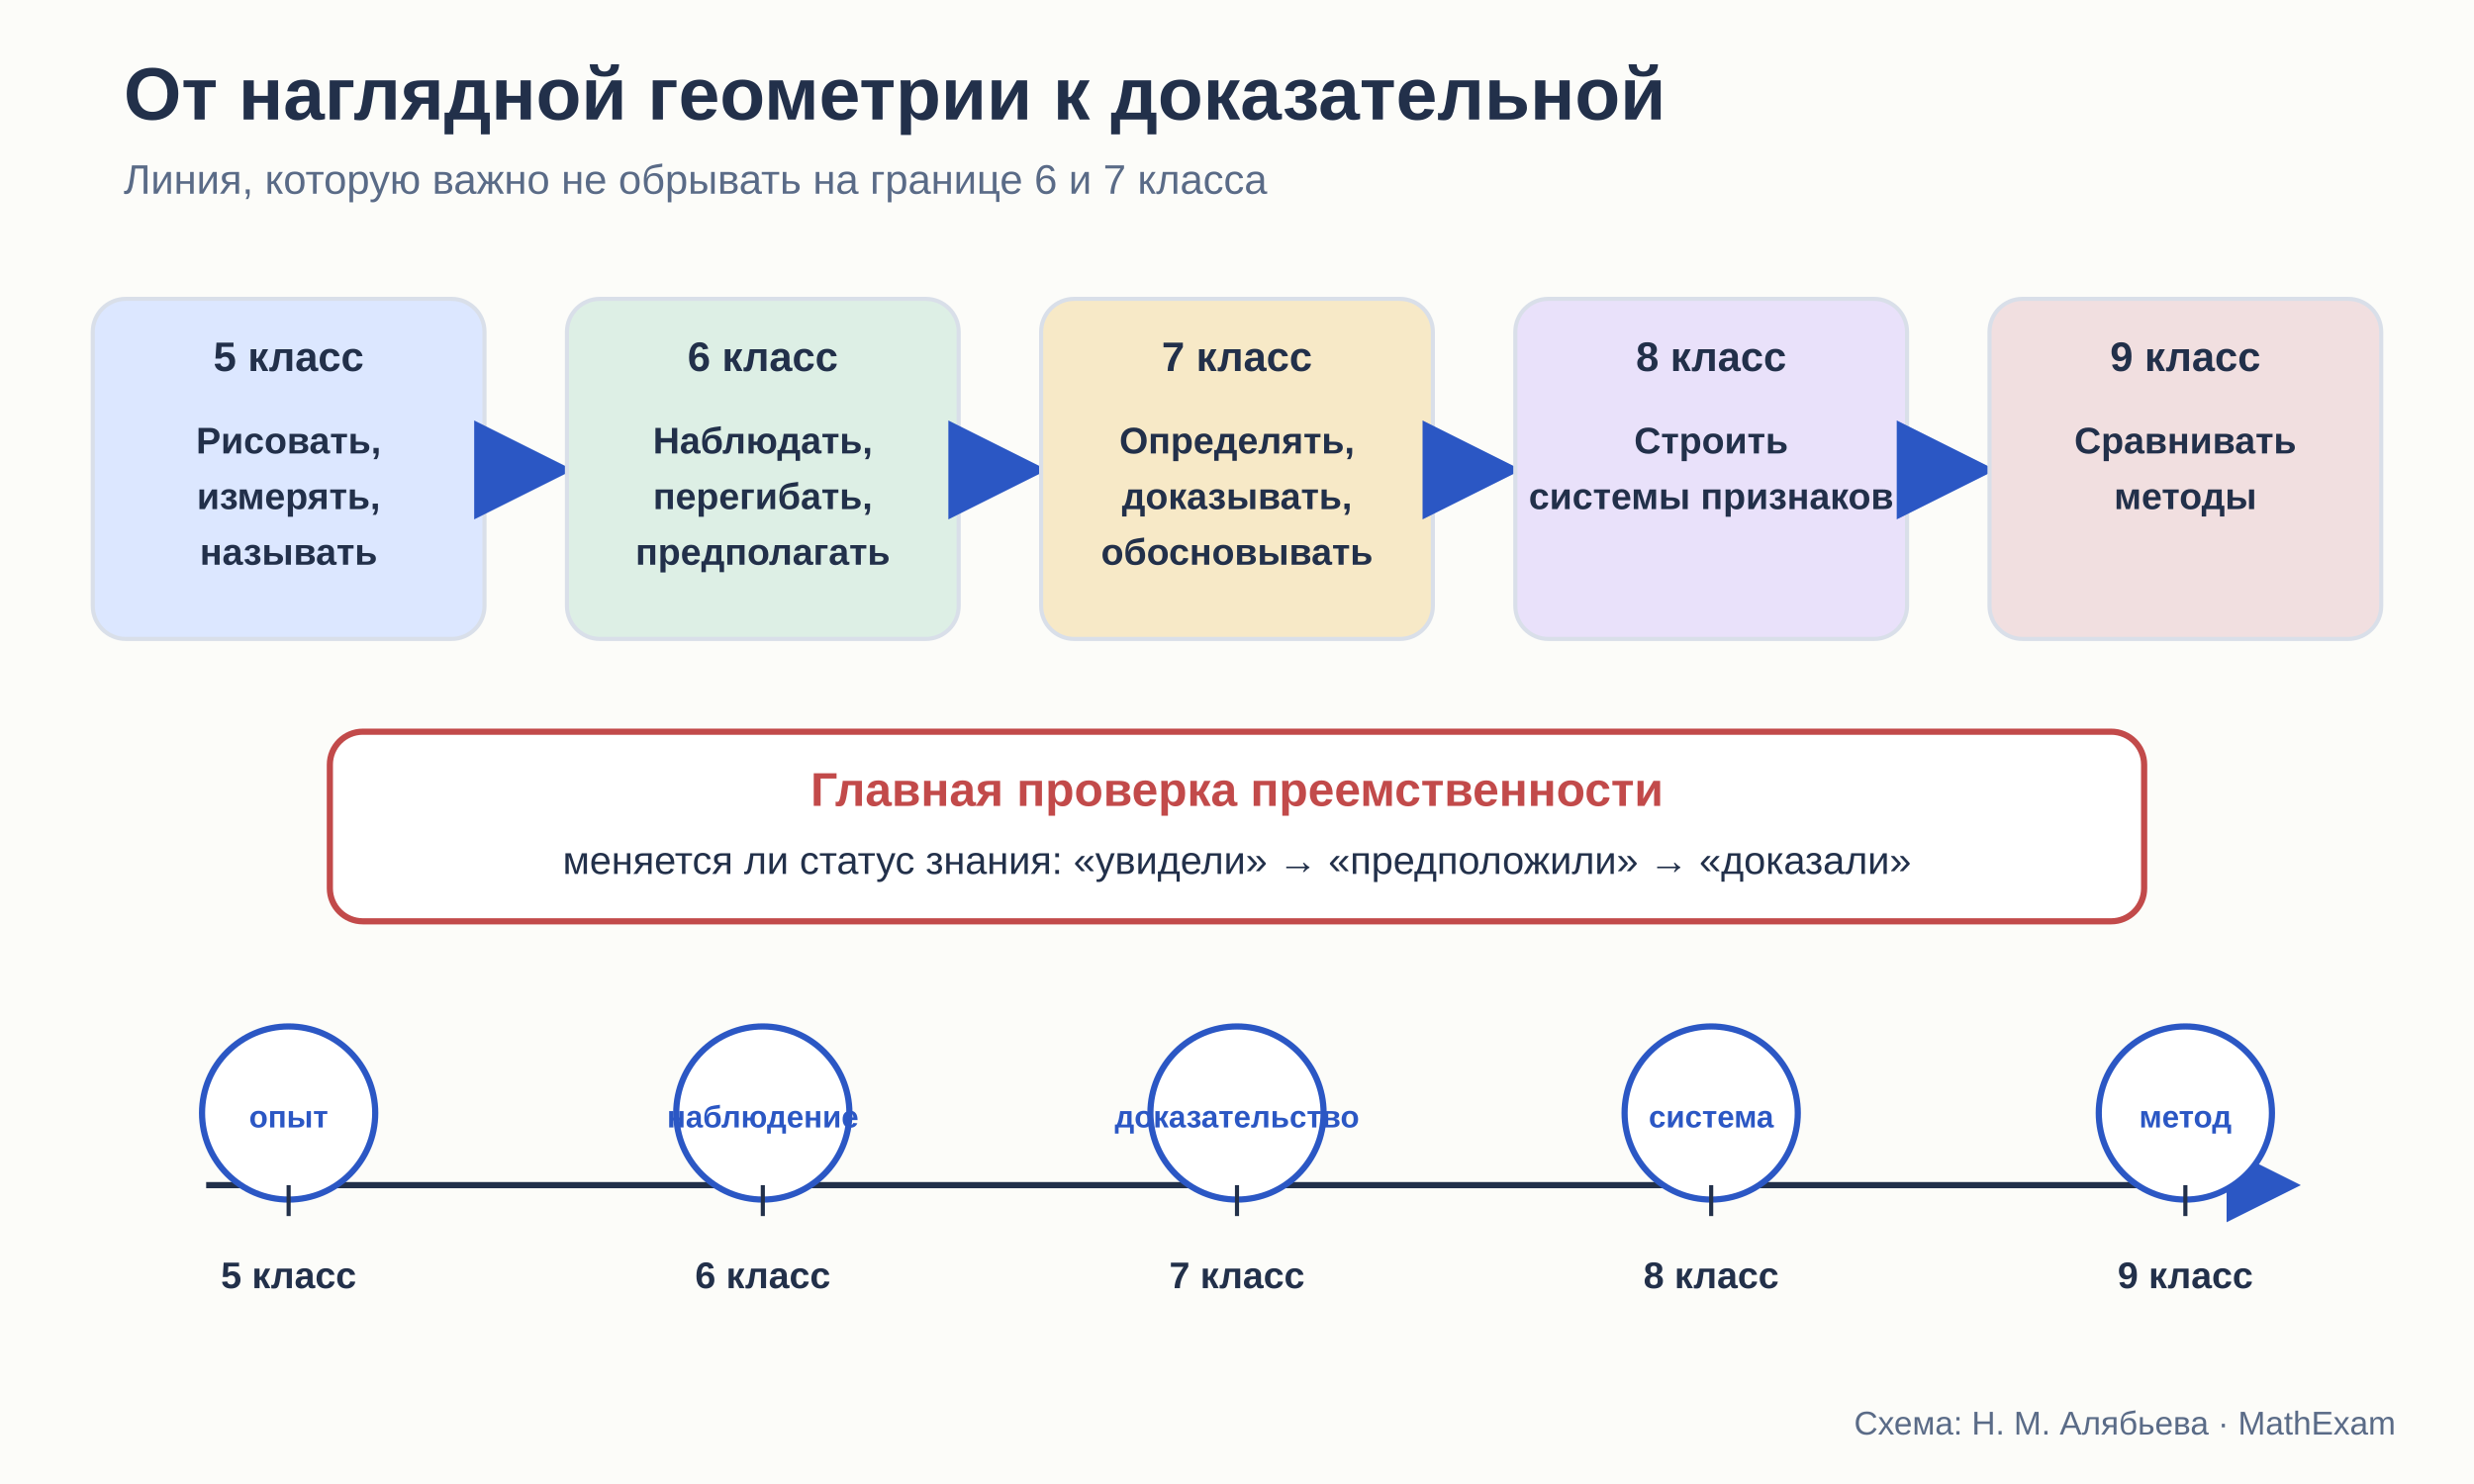
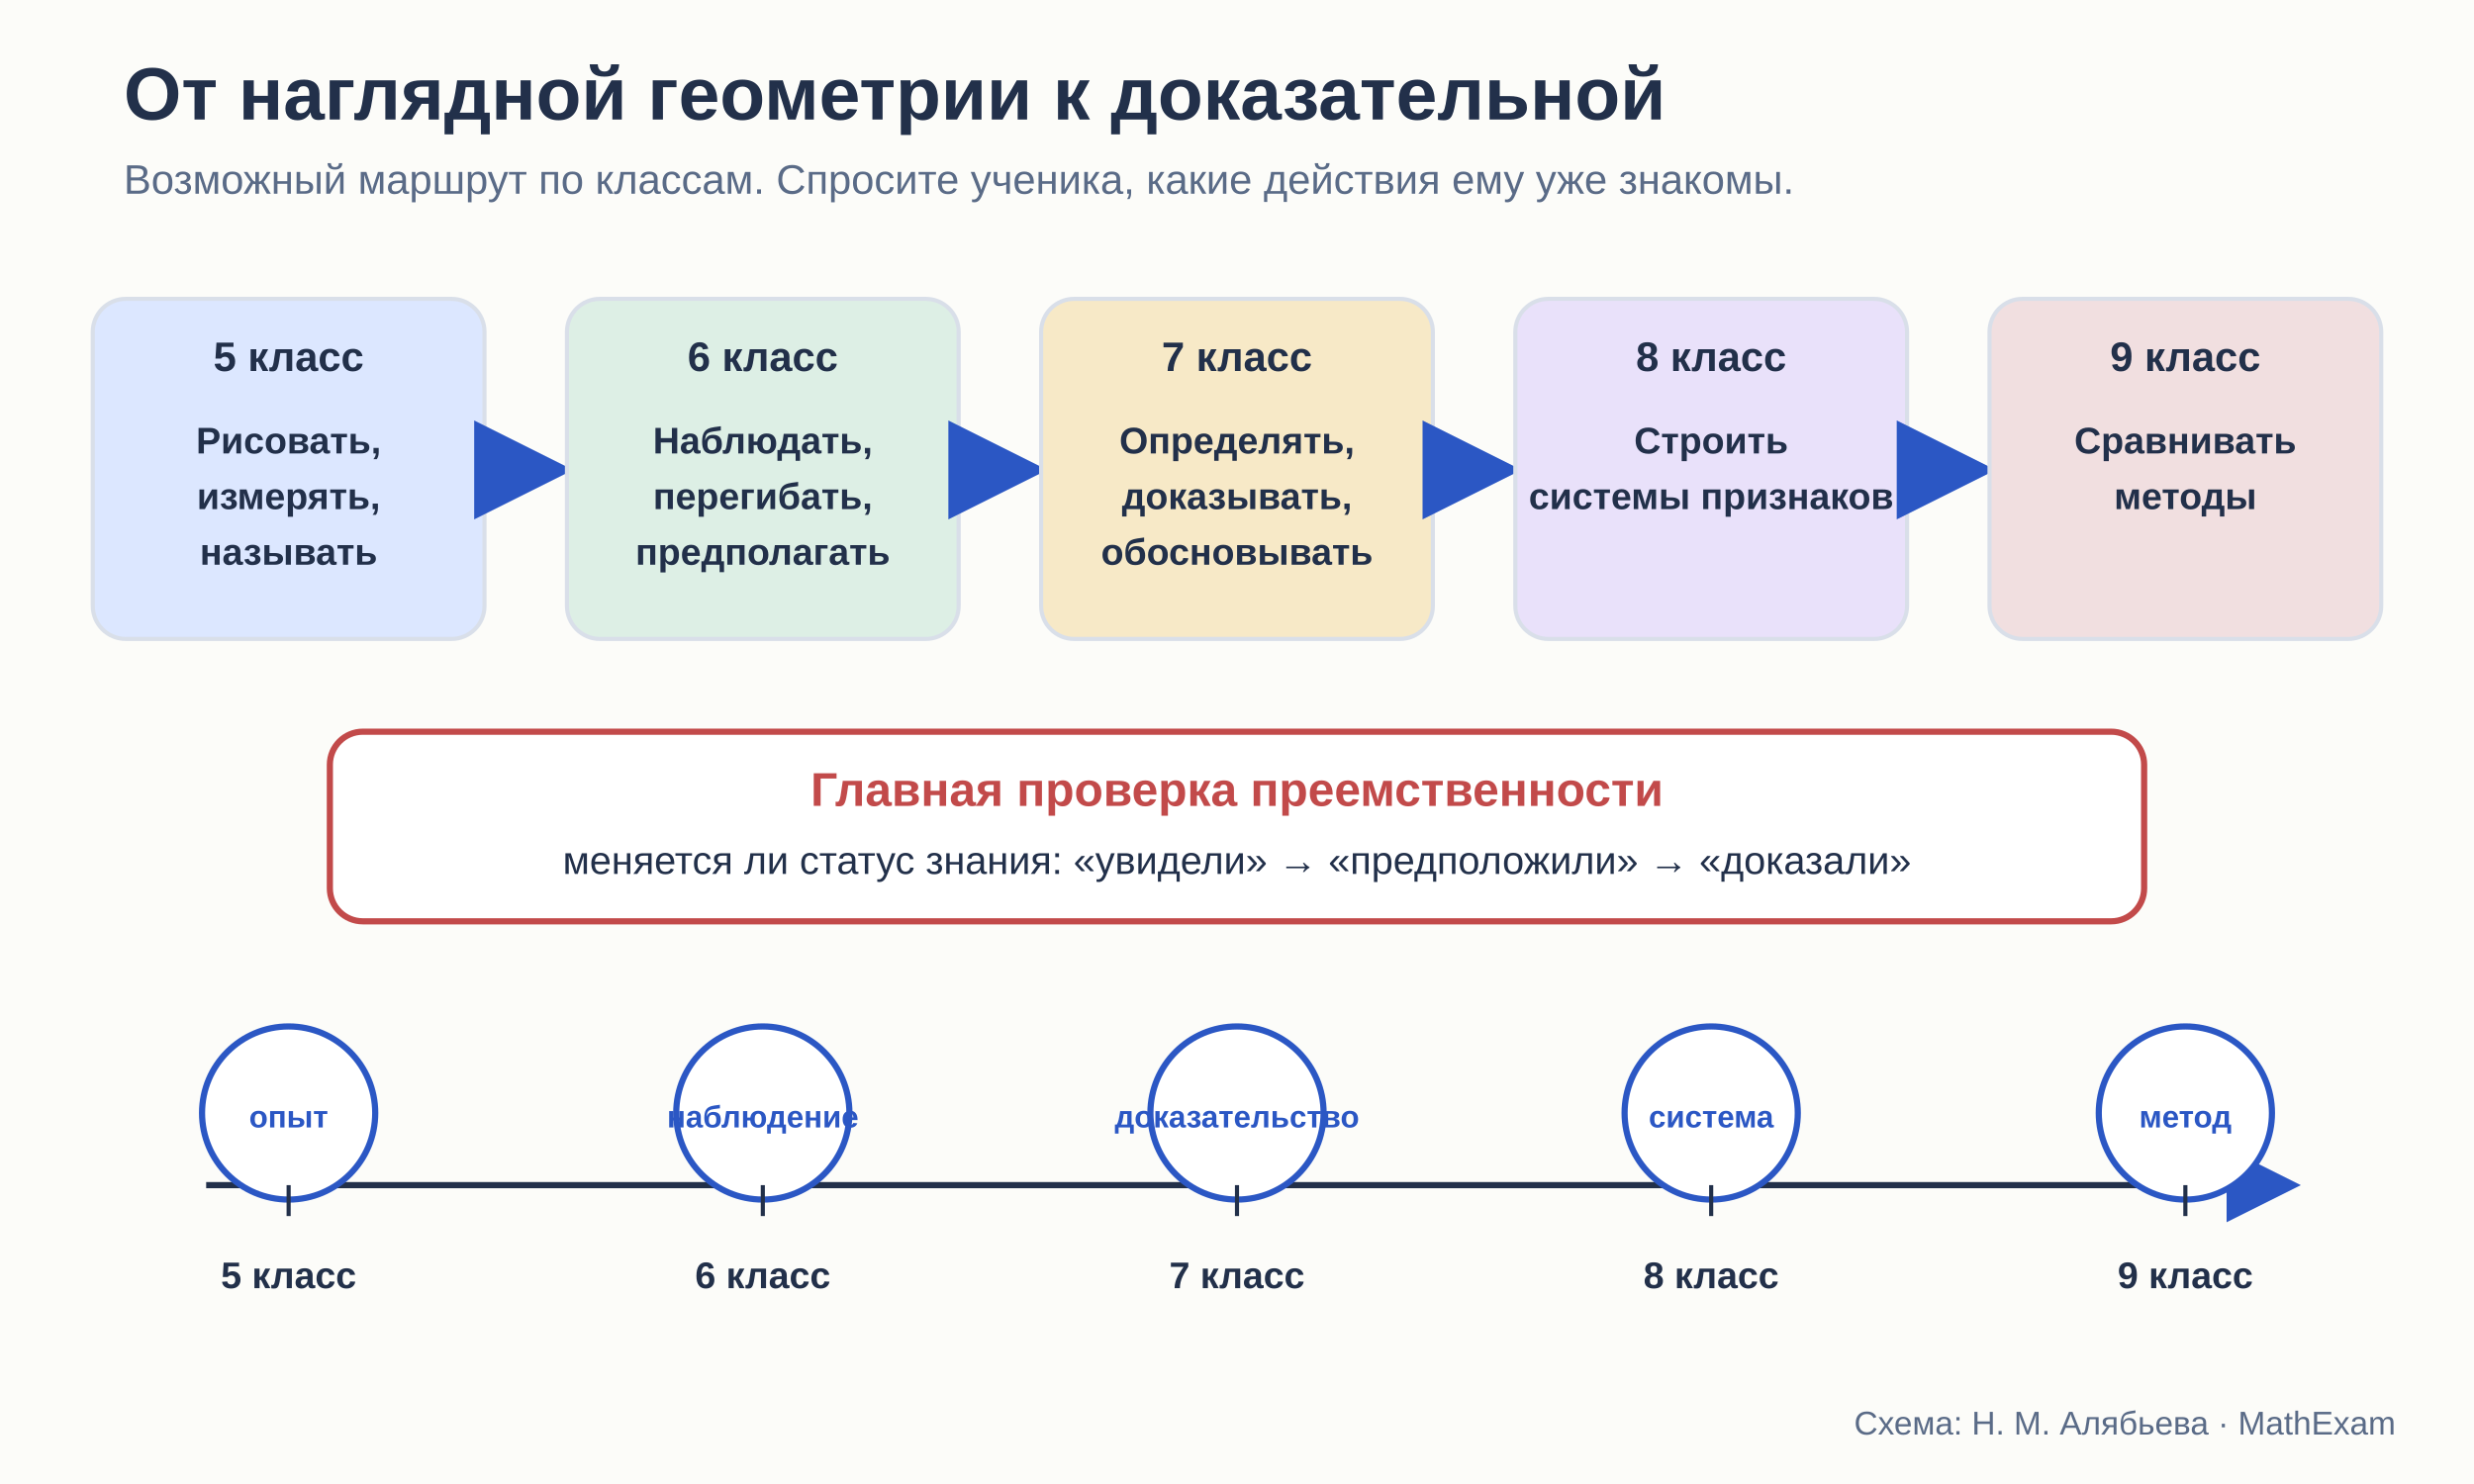
<svg xmlns="http://www.w3.org/2000/svg" width="1200" height="720" viewBox="0 0 1200 720" role="img">
  <defs>
    <marker id="arrow" markerWidth="12" markerHeight="12" refX="10" refY="6" orient="auto">
      <path d="M0,0 L12,6 L0,12 z" fill="#2B57C4" />
    </marker>
  </defs>
  <rect width="1200" height="720" fill="#FCFCF9" />
  <text x="60" y="58" text-anchor="start" style="font-size:36px;font-weight:700;fill:#22304A;font-family:Arial,Segoe UI,sans-serif;">
    <tspan x="60" dy="0">От наглядной геометрии к доказательной</tspan>
  </text>
  <text x="60" y="94" text-anchor="start" style="font-size:20px;font-weight:400;fill:#5A6B87;font-family:Arial,Segoe UI,sans-serif;">
-     <tspan x="60" dy="0">Линия, которую важно не обрывать на границе 6 и 7 класса</tspan>
+     <tspan x="60" dy="0">Возможный маршрут по классам. Спросите ученика, какие действия ему уже знакомы.</tspan>
  </text>
  <rect x="45" y="145" width="190" height="165" rx="16" fill="#DCE7FF" stroke="#D9DFE9" stroke-width="2" />
  <text x="140" y="180" text-anchor="middle" style="font-size:20px;font-weight:700;fill:#22304A;font-family:Arial,Segoe UI,sans-serif;">
    <tspan x="140" dy="0">5 класс</tspan>
  </text>
  <text x="140" y="220" text-anchor="middle" style="font-size:18px;font-weight:600;fill:#22304A;font-family:Arial,Segoe UI,sans-serif;">
    <tspan x="140" dy="0">Рисовать,</tspan>
  </text>
  <text x="140" y="247" text-anchor="middle" style="font-size:18px;font-weight:600;fill:#22304A;font-family:Arial,Segoe UI,sans-serif;">
    <tspan x="140" dy="0">измерять,</tspan>
  </text>
  <text x="140" y="274" text-anchor="middle" style="font-size:18px;font-weight:600;fill:#22304A;font-family:Arial,Segoe UI,sans-serif;">
    <tspan x="140" dy="0">называть</tspan>
  </text>
  <line x1="238" y1="228" x2="270" y2="228" stroke="#2B57C4" stroke-width="4" marker-end="url(#arrow)" />
  <rect x="275" y="145" width="190" height="165" rx="16" fill="#DDEFE5" stroke="#D9DFE9" stroke-width="2" />
  <text x="370" y="180" text-anchor="middle" style="font-size:20px;font-weight:700;fill:#22304A;font-family:Arial,Segoe UI,sans-serif;">
    <tspan x="370" dy="0">6 класс</tspan>
  </text>
  <text x="370" y="220" text-anchor="middle" style="font-size:18px;font-weight:600;fill:#22304A;font-family:Arial,Segoe UI,sans-serif;">
    <tspan x="370" dy="0">Наблюдать,</tspan>
  </text>
  <text x="370" y="247" text-anchor="middle" style="font-size:18px;font-weight:600;fill:#22304A;font-family:Arial,Segoe UI,sans-serif;">
    <tspan x="370" dy="0">перегибать,</tspan>
  </text>
  <text x="370" y="274" text-anchor="middle" style="font-size:18px;font-weight:600;fill:#22304A;font-family:Arial,Segoe UI,sans-serif;">
    <tspan x="370" dy="0">предполагать</tspan>
  </text>
  <line x1="468" y1="228" x2="500" y2="228" stroke="#2B57C4" stroke-width="4" marker-end="url(#arrow)" />
  <rect x="505" y="145" width="190" height="165" rx="16" fill="#F7E9C7" stroke="#D9DFE9" stroke-width="2" />
  <text x="600" y="180" text-anchor="middle" style="font-size:20px;font-weight:700;fill:#22304A;font-family:Arial,Segoe UI,sans-serif;">
    <tspan x="600" dy="0">7 класс</tspan>
  </text>
  <text x="600" y="220" text-anchor="middle" style="font-size:18px;font-weight:600;fill:#22304A;font-family:Arial,Segoe UI,sans-serif;">
    <tspan x="600" dy="0">Определять,</tspan>
  </text>
  <text x="600" y="247" text-anchor="middle" style="font-size:18px;font-weight:600;fill:#22304A;font-family:Arial,Segoe UI,sans-serif;">
    <tspan x="600" dy="0">доказывать,</tspan>
  </text>
  <text x="600" y="274" text-anchor="middle" style="font-size:18px;font-weight:600;fill:#22304A;font-family:Arial,Segoe UI,sans-serif;">
    <tspan x="600" dy="0">обосновывать</tspan>
  </text>
  <line x1="698" y1="228" x2="730" y2="228" stroke="#2B57C4" stroke-width="4" marker-end="url(#arrow)" />
  <rect x="735" y="145" width="190" height="165" rx="16" fill="#E9E1FA" stroke="#D9DFE9" stroke-width="2" />
  <text x="830" y="180" text-anchor="middle" style="font-size:20px;font-weight:700;fill:#22304A;font-family:Arial,Segoe UI,sans-serif;">
    <tspan x="830" dy="0">8 класс</tspan>
  </text>
  <text x="830" y="220" text-anchor="middle" style="font-size:18px;font-weight:600;fill:#22304A;font-family:Arial,Segoe UI,sans-serif;">
    <tspan x="830" dy="0">Строить</tspan>
  </text>
  <text x="830" y="247" text-anchor="middle" style="font-size:18px;font-weight:600;fill:#22304A;font-family:Arial,Segoe UI,sans-serif;">
    <tspan x="830" dy="0">системы признаков</tspan>
  </text>
  <line x1="928" y1="228" x2="960" y2="228" stroke="#2B57C4" stroke-width="4" marker-end="url(#arrow)" />
  <rect x="965" y="145" width="190" height="165" rx="16" fill="#F1DFE0" stroke="#D9DFE9" stroke-width="2" />
  <text x="1060" y="180" text-anchor="middle" style="font-size:20px;font-weight:700;fill:#22304A;font-family:Arial,Segoe UI,sans-serif;">
    <tspan x="1060" dy="0">9 класс</tspan>
  </text>
  <text x="1060" y="220" text-anchor="middle" style="font-size:18px;font-weight:600;fill:#22304A;font-family:Arial,Segoe UI,sans-serif;">
    <tspan x="1060" dy="0">Сравнивать</tspan>
  </text>
  <text x="1060" y="247" text-anchor="middle" style="font-size:18px;font-weight:600;fill:#22304A;font-family:Arial,Segoe UI,sans-serif;">
    <tspan x="1060" dy="0">методы</tspan>
  </text>
  <rect x="160" y="355" width="880" height="92" rx="16" fill="#FFFFFF" stroke="#C24A4A" stroke-width="3" />
  <text x="600" y="391" text-anchor="middle" style="font-size:23px;font-weight:700;fill:#C24A4A;font-family:Arial,Segoe UI,sans-serif;">
    <tspan x="600" dy="0">Главная проверка преемственности</tspan>
  </text>
  <text x="600" y="424" text-anchor="middle" style="font-size:19px;font-weight:400;fill:#22304A;font-family:Arial,Segoe UI,sans-serif;">
    <tspan x="600" dy="0">меняется ли статус знания: «увидели» → «предположили» → «доказали»</tspan>
  </text>
  <line x1="100" y1="575" x2="1110" y2="575" stroke="#22304A" stroke-width="3" marker-end="url(#arrow)" />
  <circle cx="140" cy="540" r="42" fill="#FFFFFF" stroke="#2B57C4" stroke-width="3" />
  <text x="140" y="547" text-anchor="middle" style="font-size:15px;font-weight:700;fill:#2B57C4;font-family:Arial,Segoe UI,sans-serif;">
    <tspan x="140" dy="0">опыт</tspan>
  </text>
  <line x1="140" y1="575" x2="140" y2="590" stroke="#22304A" stroke-width="2" />
  <text x="140" y="625" text-anchor="middle" style="font-size:18px;font-weight:700;fill:#22304A;font-family:Arial,Segoe UI,sans-serif;">
    <tspan x="140" dy="0">5 класс</tspan>
  </text>
  <circle cx="370" cy="540" r="42" fill="#FFFFFF" stroke="#2B57C4" stroke-width="3" />
  <text x="370" y="547" text-anchor="middle" style="font-size:15px;font-weight:700;fill:#2B57C4;font-family:Arial,Segoe UI,sans-serif;">
    <tspan x="370" dy="0">наблюдение</tspan>
  </text>
  <line x1="370" y1="575" x2="370" y2="590" stroke="#22304A" stroke-width="2" />
  <text x="370" y="625" text-anchor="middle" style="font-size:18px;font-weight:700;fill:#22304A;font-family:Arial,Segoe UI,sans-serif;">
    <tspan x="370" dy="0">6 класс</tspan>
  </text>
  <circle cx="600" cy="540" r="42" fill="#FFFFFF" stroke="#2B57C4" stroke-width="3" />
  <text x="600" y="547" text-anchor="middle" style="font-size:15px;font-weight:700;fill:#2B57C4;font-family:Arial,Segoe UI,sans-serif;">
    <tspan x="600" dy="0">доказательство</tspan>
  </text>
  <line x1="600" y1="575" x2="600" y2="590" stroke="#22304A" stroke-width="2" />
  <text x="600" y="625" text-anchor="middle" style="font-size:18px;font-weight:700;fill:#22304A;font-family:Arial,Segoe UI,sans-serif;">
    <tspan x="600" dy="0">7 класс</tspan>
  </text>
  <circle cx="830" cy="540" r="42" fill="#FFFFFF" stroke="#2B57C4" stroke-width="3" />
  <text x="830" y="547" text-anchor="middle" style="font-size:15px;font-weight:700;fill:#2B57C4;font-family:Arial,Segoe UI,sans-serif;">
    <tspan x="830" dy="0">система</tspan>
  </text>
  <line x1="830" y1="575" x2="830" y2="590" stroke="#22304A" stroke-width="2" />
  <text x="830" y="625" text-anchor="middle" style="font-size:18px;font-weight:700;fill:#22304A;font-family:Arial,Segoe UI,sans-serif;">
    <tspan x="830" dy="0">8 класс</tspan>
  </text>
  <circle cx="1060" cy="540" r="42" fill="#FFFFFF" stroke="#2B57C4" stroke-width="3" />
  <text x="1060" y="547" text-anchor="middle" style="font-size:15px;font-weight:700;fill:#2B57C4;font-family:Arial,Segoe UI,sans-serif;">
    <tspan x="1060" dy="0">метод</tspan>
  </text>
  <line x1="1060" y1="575" x2="1060" y2="590" stroke="#22304A" stroke-width="2" />
  <text x="1060" y="625" text-anchor="middle" style="font-size:18px;font-weight:700;fill:#22304A;font-family:Arial,Segoe UI,sans-serif;">
    <tspan x="1060" dy="0">9 класс</tspan>
  </text>
  <text x="1162" y="696" text-anchor="end" style="font-size:16px;font-weight:400;fill:#5A6B87;font-family:Arial,Segoe UI,sans-serif;">
    <tspan x="1162" dy="0">Схема: Н. М. Алябьева · MathExam</tspan>
  </text>
</svg>
